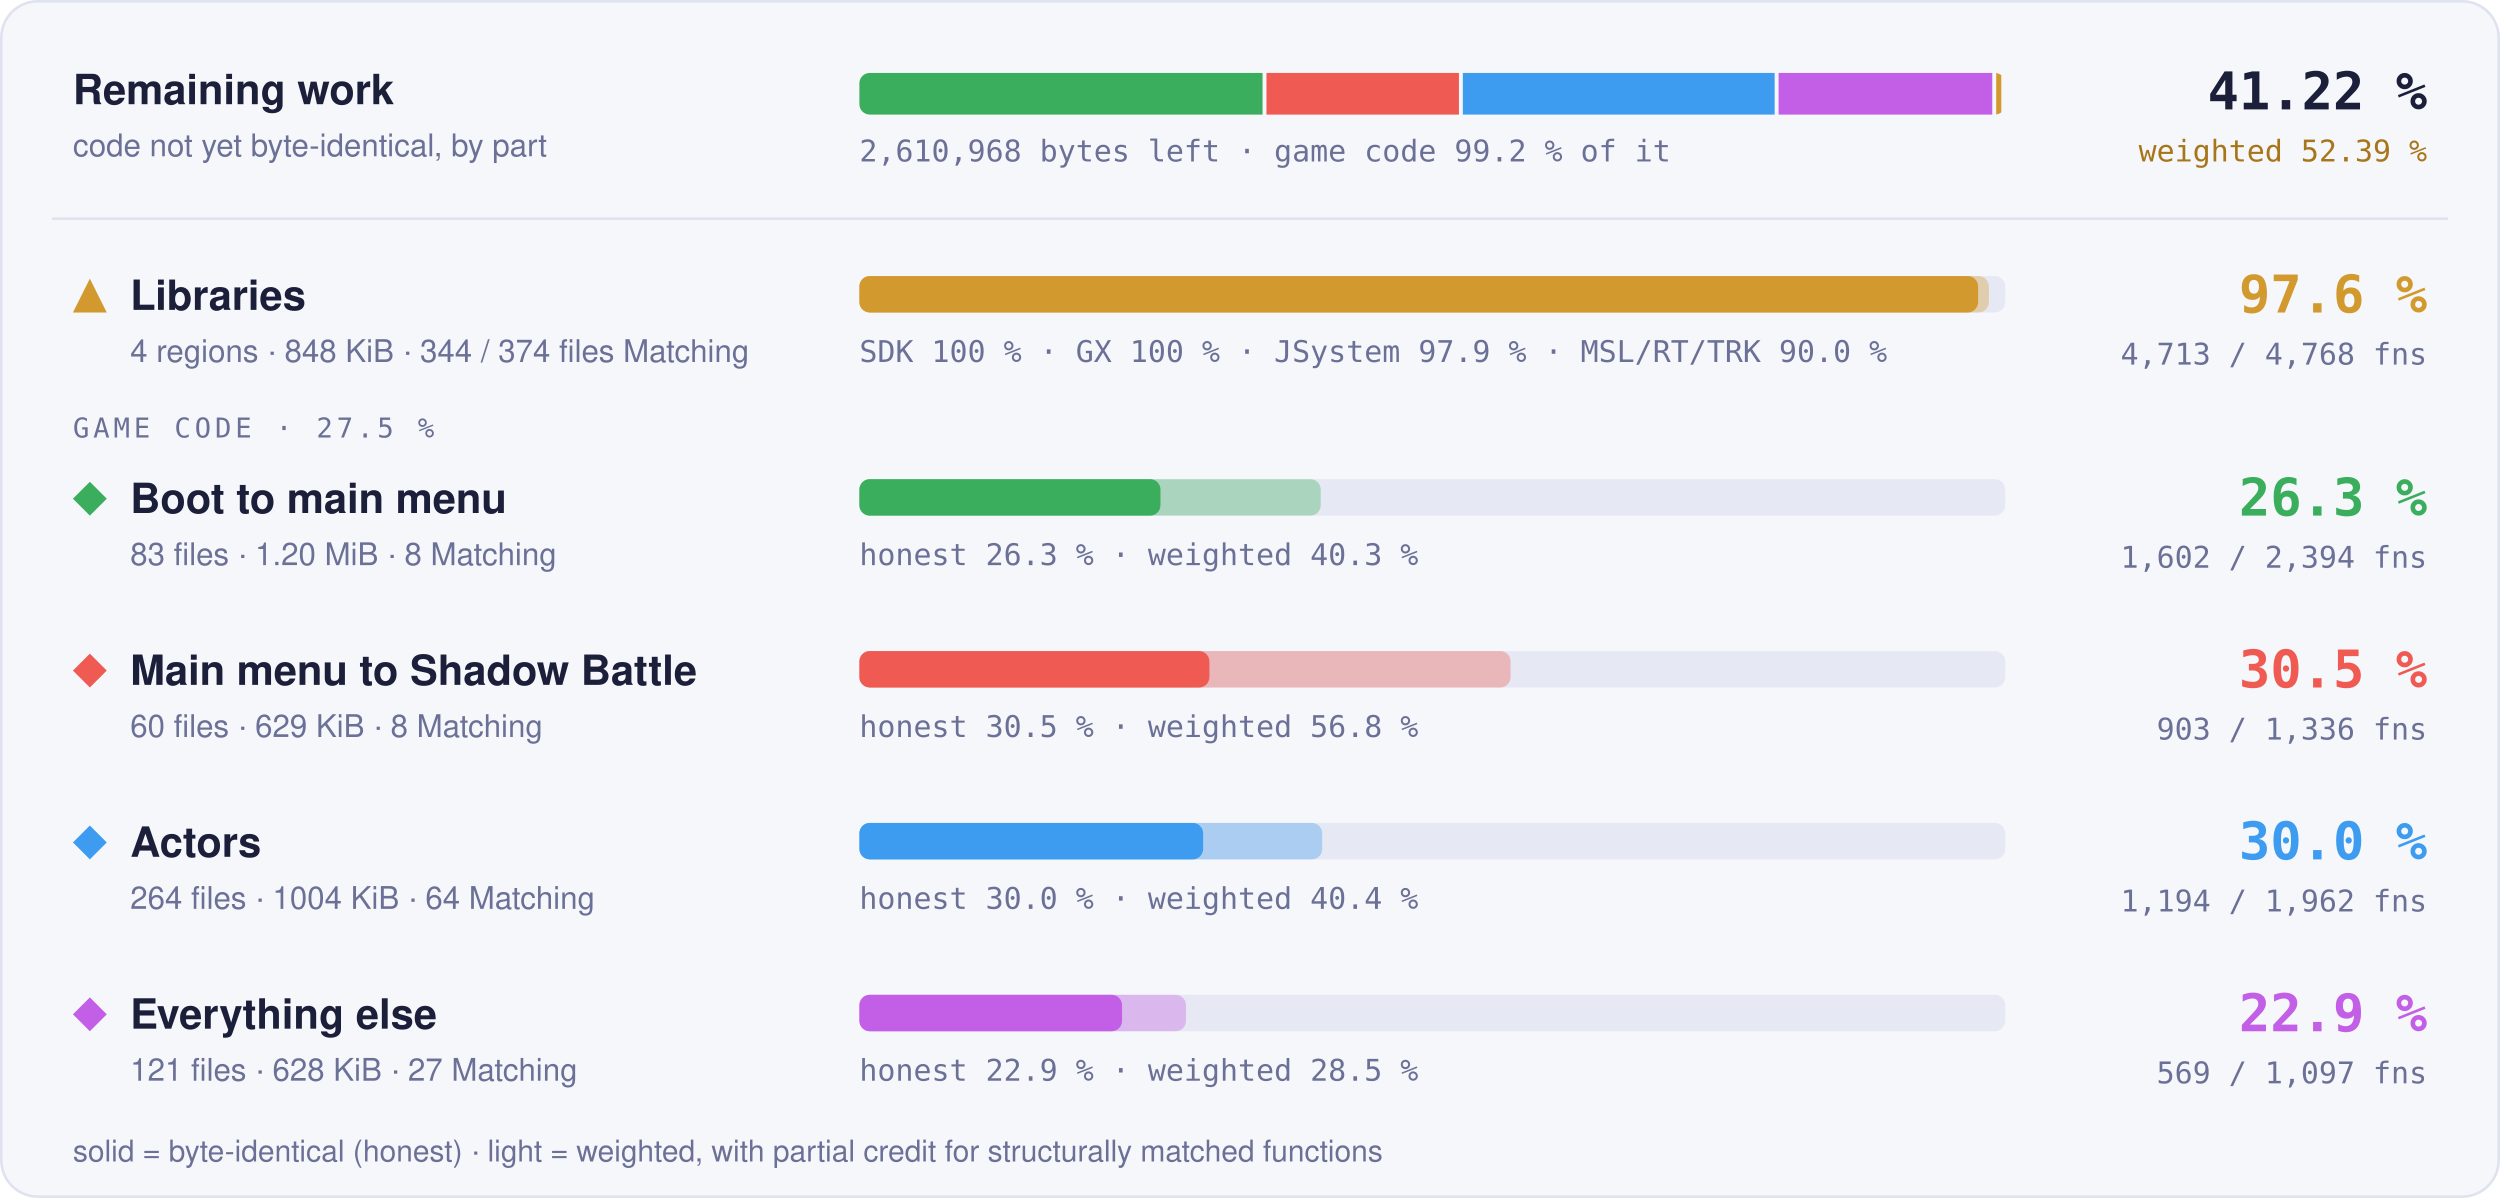
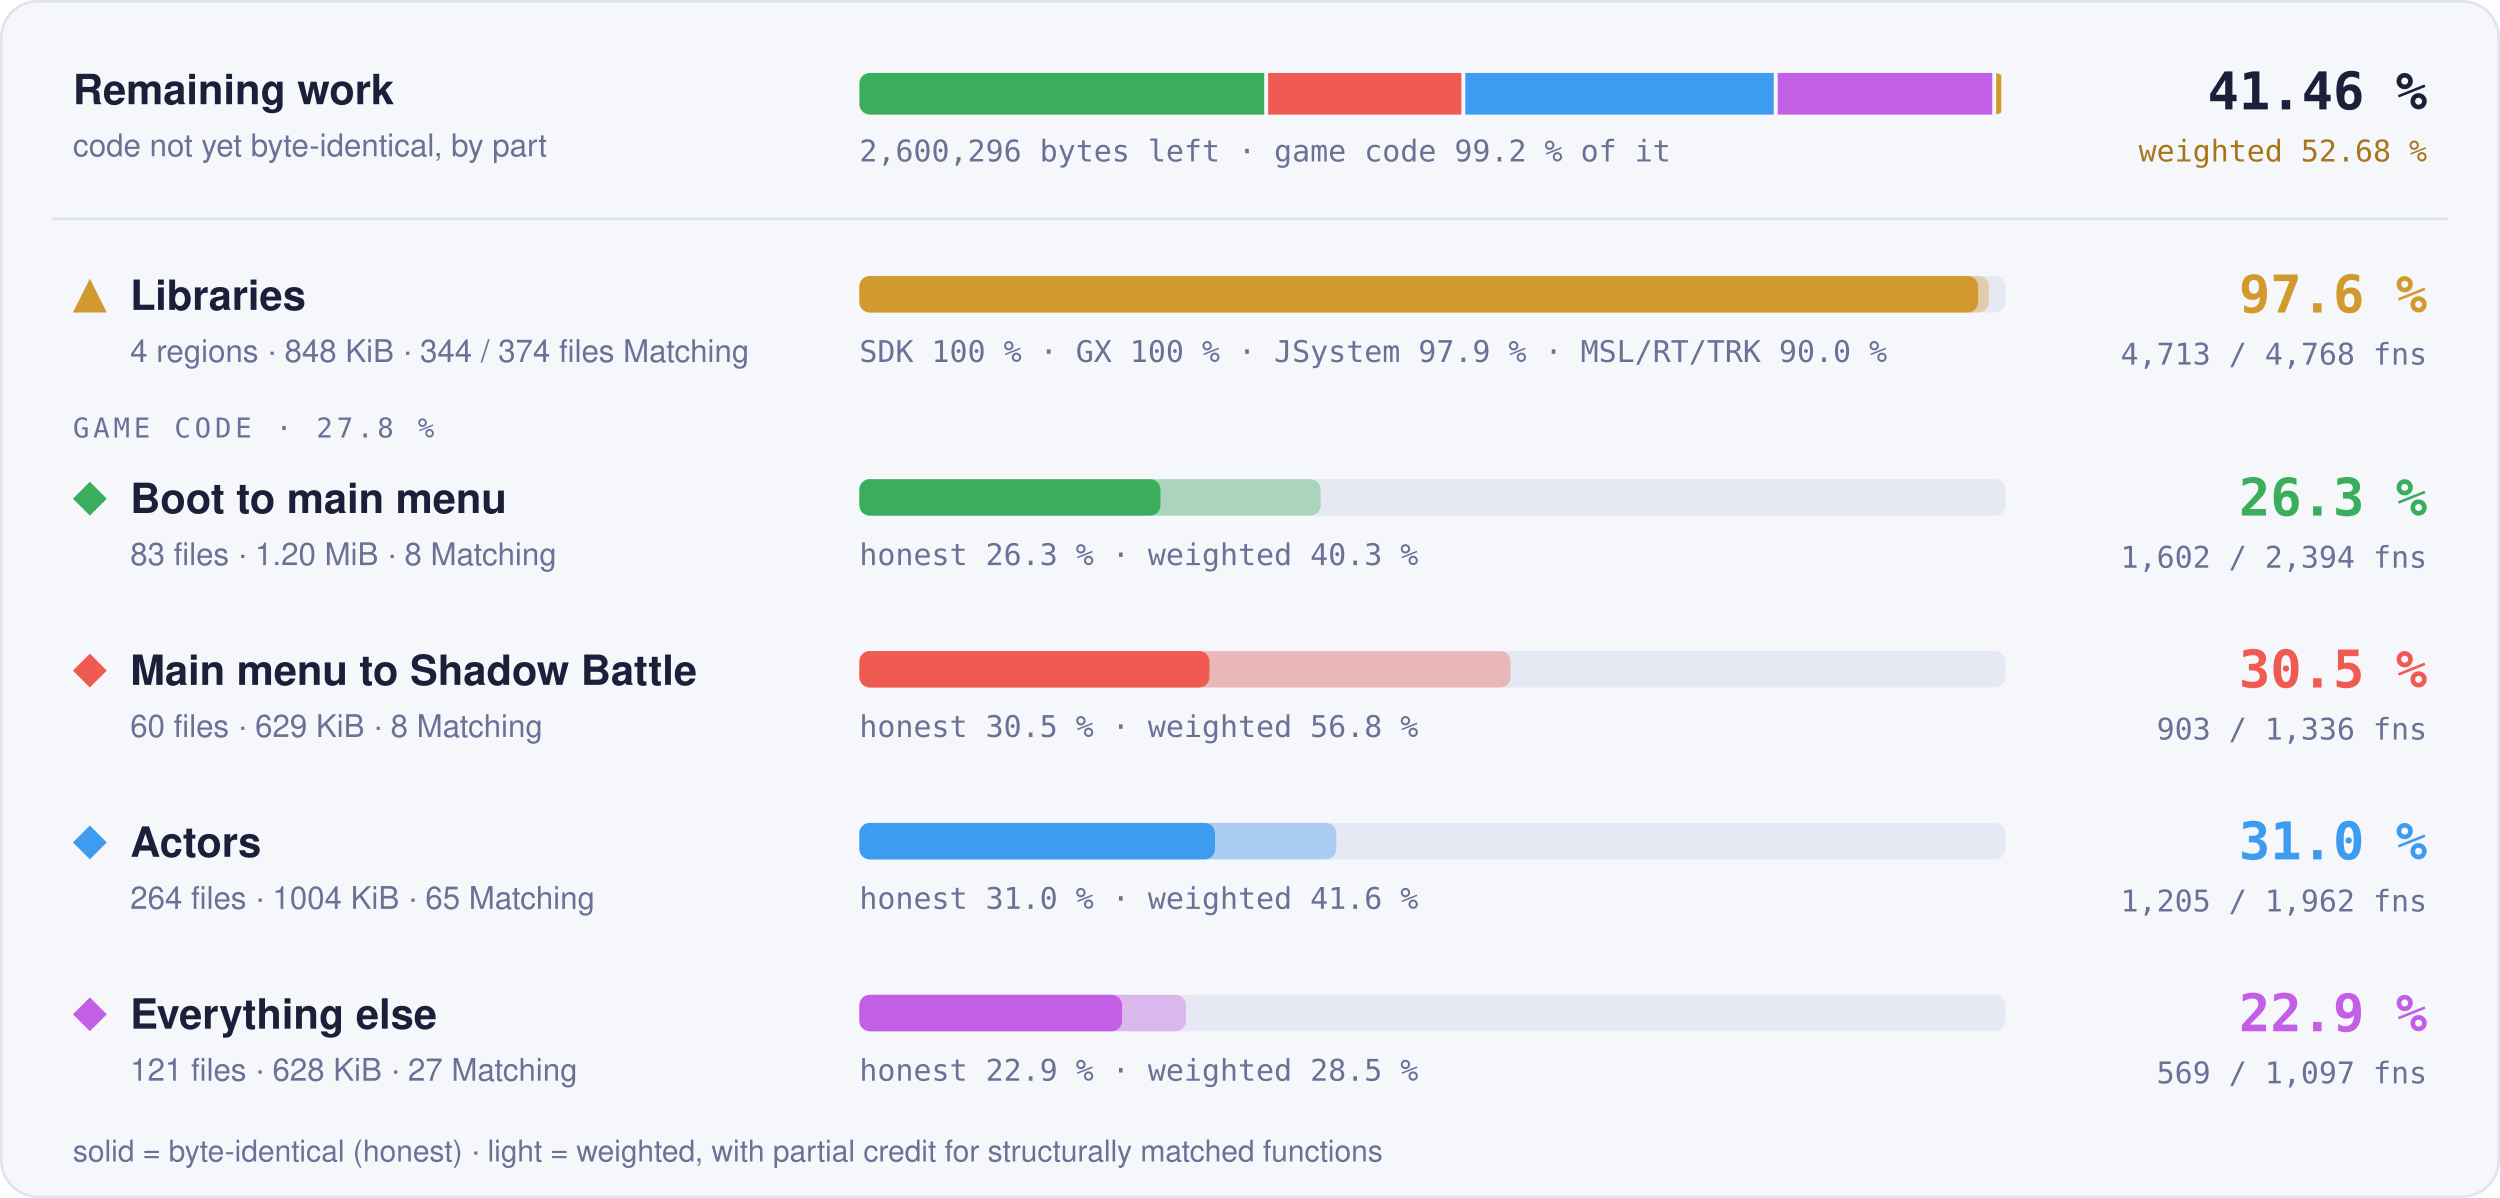
- <svg xmlns="http://www.w3.org/2000/svg" width="960" height="460" viewBox="0 0 960 460" role="img" aria-label="Progress overview: Libraries 97.6 % of code, 4713 of 4768 functions; Boot to main menu 26.3 % of code, 1602 of 2394 functions; Main menu to Shadow Battle 30.5 % of code, 903 of 1336 functions; Actors 30.0 % of code, 1194 of 1962 functions; Everything else 22.9 % of code, 569 of 1097 functions">
+ <svg xmlns="http://www.w3.org/2000/svg" width="960" height="460" viewBox="0 0 960 460" role="img" aria-label="Progress overview: Libraries 97.6 % of code, 4713 of 4768 functions; Boot to main menu 26.3 % of code, 1602 of 2394 functions; Main menu to Shadow Battle 30.5 % of code, 903 of 1336 functions; Actors 31.0 % of code, 1205 of 1962 functions; Everything else 22.9 % of code, 569 of 1097 functions">
  <style>text { font-family: -apple-system, BlinkMacSystemFont, 'Segoe UI', Helvetica, Arial, sans-serif; } .mono { font-family: ui-monospace, SFMono-Regular, 'SF Mono', Menlo, Consolas, monospace; } .grow { transform-box: fill-box; transform-origin: 0 50%; animation: grow 1.4s cubic-bezier(.2,.8,.2,1) both; } @keyframes grow { from { transform: scaleX(0); } } @media (prefers-reduced-motion: reduce) { * { animation: none !important; } }</style>
  <rect x="0.5" y="0.5" width="959" height="459" rx="14" fill="#f6f7fb" stroke="#dfe2ef" />
  <text x="28" y="40" font-size="16" font-weight="700" fill="#1b1f3a">Remaining work</text>
  <text x="28" y="60" font-size="12" fill="#6b7096">code not yet byte-identical, by part</text>
  <clipPath id="rw">
    <rect x="330" y="28" width="440" height="16" rx="4" />
  </clipPath>
  <g clip-path="url(#rw)">
-     <rect class="grow" x="330.00" y="28" width="154.82" height="16" fill="#3aae5c" />
-     <rect class="grow" x="486.32" y="28" width="73.91" height="16" fill="#ef5b52" />
-     <rect class="grow" x="561.73" y="28" width="119.74" height="16" fill="#3d9cf0" />
-     <rect class="grow" x="682.98" y="28" width="82.06" height="16" fill="#c35ee6" />
-     <rect class="grow" x="766.54" y="28" width="1.96" height="16" fill="#d29a2e" />
+     <rect class="grow" x="330.00" y="28" width="155.46" height="16" fill="#3aae5c" />
+     <rect class="grow" x="486.96" y="28" width="74.22" height="16" fill="#ef5b52" />
+     <rect class="grow" x="562.68" y="28" width="118.44" height="16" fill="#3d9cf0" />
+     <rect class="grow" x="682.62" y="28" width="82.41" height="16" fill="#c35ee6" />
+     <rect class="grow" x="766.53" y="28" width="1.97" height="16" fill="#d29a2e" />
  </g>
-   <text x="330" y="62" class="mono" font-size="11.5" fill="#6b7096">2,610,968 bytes left · game code 99.2 % of it</text>
-   <text x="932" y="42" text-anchor="end" class="mono" font-size="20" font-weight="700" fill="#1b1f3a">41.22 %</text>
-   <text x="932" y="62" text-anchor="end" class="mono" font-size="11.5" fill="#a8761a">weighted 52.39 %</text>
+   <text x="330" y="62" class="mono" font-size="11.5" fill="#6b7096">2,600,296 bytes left · game code 99.2 % of it</text>
+   <text x="932" y="42" text-anchor="end" class="mono" font-size="20" font-weight="700" fill="#1b1f3a">41.46 %</text>
+   <text x="932" y="62" text-anchor="end" class="mono" font-size="11.5" fill="#a8761a">weighted 52.68 %</text>
  <line x1="20" x2="940" y1="84" y2="84" stroke="#dfe2ef" />
  <g fill="#d29a2e">
    <path d="M34.5 107L41 120L28 120Z" />
  </g>
  <text x="50" y="119" font-size="16" font-weight="700" fill="#1b1f3a">Libraries</text>
  <text x="50" y="139" font-size="12" fill="#6b7096">4 regions · 848 KiB · 344 / 374 files Matching</text>
  <rect x="330" y="106" width="440" height="14" rx="4" fill="#e6e8f3" />
  <rect class="grow" style="animation-delay:0.0s" x="330" y="106" width="433.73" height="14" rx="4" fill="#d29a2e" fill-opacity="0.35" />
  <rect class="grow" style="animation-delay:0.0s" x="330" y="106" width="429.60" height="14" rx="4" fill="#d29a2e" />
  <text x="330" y="139" class="mono" font-size="11.5" fill="#6b7096">SDK 100 % · GX 100 % · JSystem 97.9 % · MSL/RT/TRK 90.0 %</text>
  <text x="932" y="120" text-anchor="end" class="mono" font-size="20" font-weight="700" fill="#d29a2e">97.6 %</text>
  <text x="932" y="140" text-anchor="end" class="mono" font-size="11.5" fill="#6b7096">4,713 / 4,768 fns</text>
-   <text x="28" y="168" class="mono" font-size="10.5" letter-spacing="0.14em" fill="#6b7096">GAME CODE · 27.5 %</text>
+   <text x="28" y="168" class="mono" font-size="10.5" letter-spacing="0.14em" fill="#6b7096">GAME CODE · 27.8 %</text>
  <g fill="#3aae5c">
    <path d="M34.5 185L41 191.5L34.5 198L28 191.5Z" />
  </g>
  <text x="50" y="197" font-size="16" font-weight="700" fill="#1b1f3a">Boot to main menu</text>
  <text x="50" y="217" font-size="12" fill="#6b7096">83 files · 1.20 MiB · 8 Matching</text>
  <rect x="330" y="184" width="440" height="14" rx="4" fill="#e6e8f3" />
  <rect class="grow" style="animation-delay:0.1s" x="330" y="184" width="177.15" height="14" rx="4" fill="#3aae5c" fill-opacity="0.35" />
  <rect class="grow" style="animation-delay:0.1s" x="330" y="184" width="115.62" height="14" rx="4" fill="#3aae5c" />
  <text x="330" y="217" class="mono" font-size="11.5" fill="#6b7096">honest 26.3 % · weighted 40.3 %</text>
  <text x="932" y="198" text-anchor="end" class="mono" font-size="20" font-weight="700" fill="#3aae5c">26.3 %</text>
  <text x="932" y="218" text-anchor="end" class="mono" font-size="11.5" fill="#6b7096">1,602 / 2,394 fns</text>
  <g fill="#ef5b52">
    <path d="M34.5 251L41 257.5L34.5 264L28 257.5Z" />
  </g>
  <text x="50" y="263" font-size="16" font-weight="700" fill="#1b1f3a">Main menu to Shadow Battle</text>
  <text x="50" y="283" font-size="12" fill="#6b7096">60 files · 629 KiB · 8 Matching</text>
  <rect x="330" y="250" width="440" height="14" rx="4" fill="#e6e8f3" />
  <rect class="grow" style="animation-delay:0.2s" x="330" y="250" width="250.05" height="14" rx="4" fill="#ef5b52" fill-opacity="0.35" />
  <rect class="grow" style="animation-delay:0.2s" x="330" y="250" width="134.42" height="14" rx="4" fill="#ef5b52" />
  <text x="330" y="283" class="mono" font-size="11.5" fill="#6b7096">honest 30.5 % · weighted 56.8 %</text>
  <text x="932" y="264" text-anchor="end" class="mono" font-size="20" font-weight="700" fill="#ef5b52">30.5 %</text>
  <text x="932" y="284" text-anchor="end" class="mono" font-size="11.5" fill="#6b7096">903 / 1,336 fns</text>
  <g fill="#3d9cf0">
    <path d="M34.5 317L41 323.5L34.5 330L28 323.5Z" />
  </g>
  <text x="50" y="329" font-size="16" font-weight="700" fill="#1b1f3a">Actors</text>
-   <text x="50" y="349" font-size="12" fill="#6b7096">264 files · 1004 KiB · 64 Matching</text>
+   <text x="50" y="349" font-size="12" fill="#6b7096">264 files · 1004 KiB · 65 Matching</text>
  <rect x="330" y="316" width="440" height="14" rx="4" fill="#e6e8f3" />
-   <rect class="grow" style="animation-delay:0.3s" x="330" y="316" width="177.72" height="14" rx="4" fill="#3d9cf0" fill-opacity="0.35" />
-   <rect class="grow" style="animation-delay:0.3s" x="330" y="316" width="132.00" height="14" rx="4" fill="#3d9cf0" />
-   <text x="330" y="349" class="mono" font-size="11.5" fill="#6b7096">honest 30.0 % · weighted 40.4 %</text>
-   <text x="932" y="330" text-anchor="end" class="mono" font-size="20" font-weight="700" fill="#3d9cf0">30.0 %</text>
-   <text x="932" y="350" text-anchor="end" class="mono" font-size="11.5" fill="#6b7096">1,194 / 1,962 fns</text>
+   <rect class="grow" style="animation-delay:0.3s" x="330" y="316" width="183.15" height="14" rx="4" fill="#3d9cf0" fill-opacity="0.35" />
+   <rect class="grow" style="animation-delay:0.3s" x="330" y="316" width="136.57" height="14" rx="4" fill="#3d9cf0" />
+   <text x="330" y="349" class="mono" font-size="11.5" fill="#6b7096">honest 31.0 % · weighted 41.6 %</text>
+   <text x="932" y="330" text-anchor="end" class="mono" font-size="20" font-weight="700" fill="#3d9cf0">31.0 %</text>
+   <text x="932" y="350" text-anchor="end" class="mono" font-size="11.5" fill="#6b7096">1,205 / 1,962 fns</text>
  <g fill="#c35ee6">
    <path d="M34.5 383L41 389.5L34.5 396L28 389.5Z" />
  </g>
  <text x="50" y="395" font-size="16" font-weight="700" fill="#1b1f3a">Everything else</text>
  <text x="50" y="415" font-size="12" fill="#6b7096">121 files · 628 KiB · 27 Matching</text>
  <rect x="330" y="382" width="440" height="14" rx="4" fill="#e6e8f3" />
  <rect class="grow" style="animation-delay:0.4s" x="330" y="382" width="125.42" height="14" rx="4" fill="#c35ee6" fill-opacity="0.35" />
  <rect class="grow" style="animation-delay:0.4s" x="330" y="382" width="100.87" height="14" rx="4" fill="#c35ee6" />
  <text x="330" y="415" class="mono" font-size="11.5" fill="#6b7096">honest 22.9 % · weighted 28.5 %</text>
  <text x="932" y="396" text-anchor="end" class="mono" font-size="20" font-weight="700" fill="#c35ee6">22.9 %</text>
  <text x="932" y="416" text-anchor="end" class="mono" font-size="11.5" fill="#6b7096">569 / 1,097 fns</text>
  <text x="28" y="446" font-size="11.5" fill="#6b7096">solid = byte-identical (honest) · light = weighted, with partial credit for structurally matched functions</text>
</svg>
